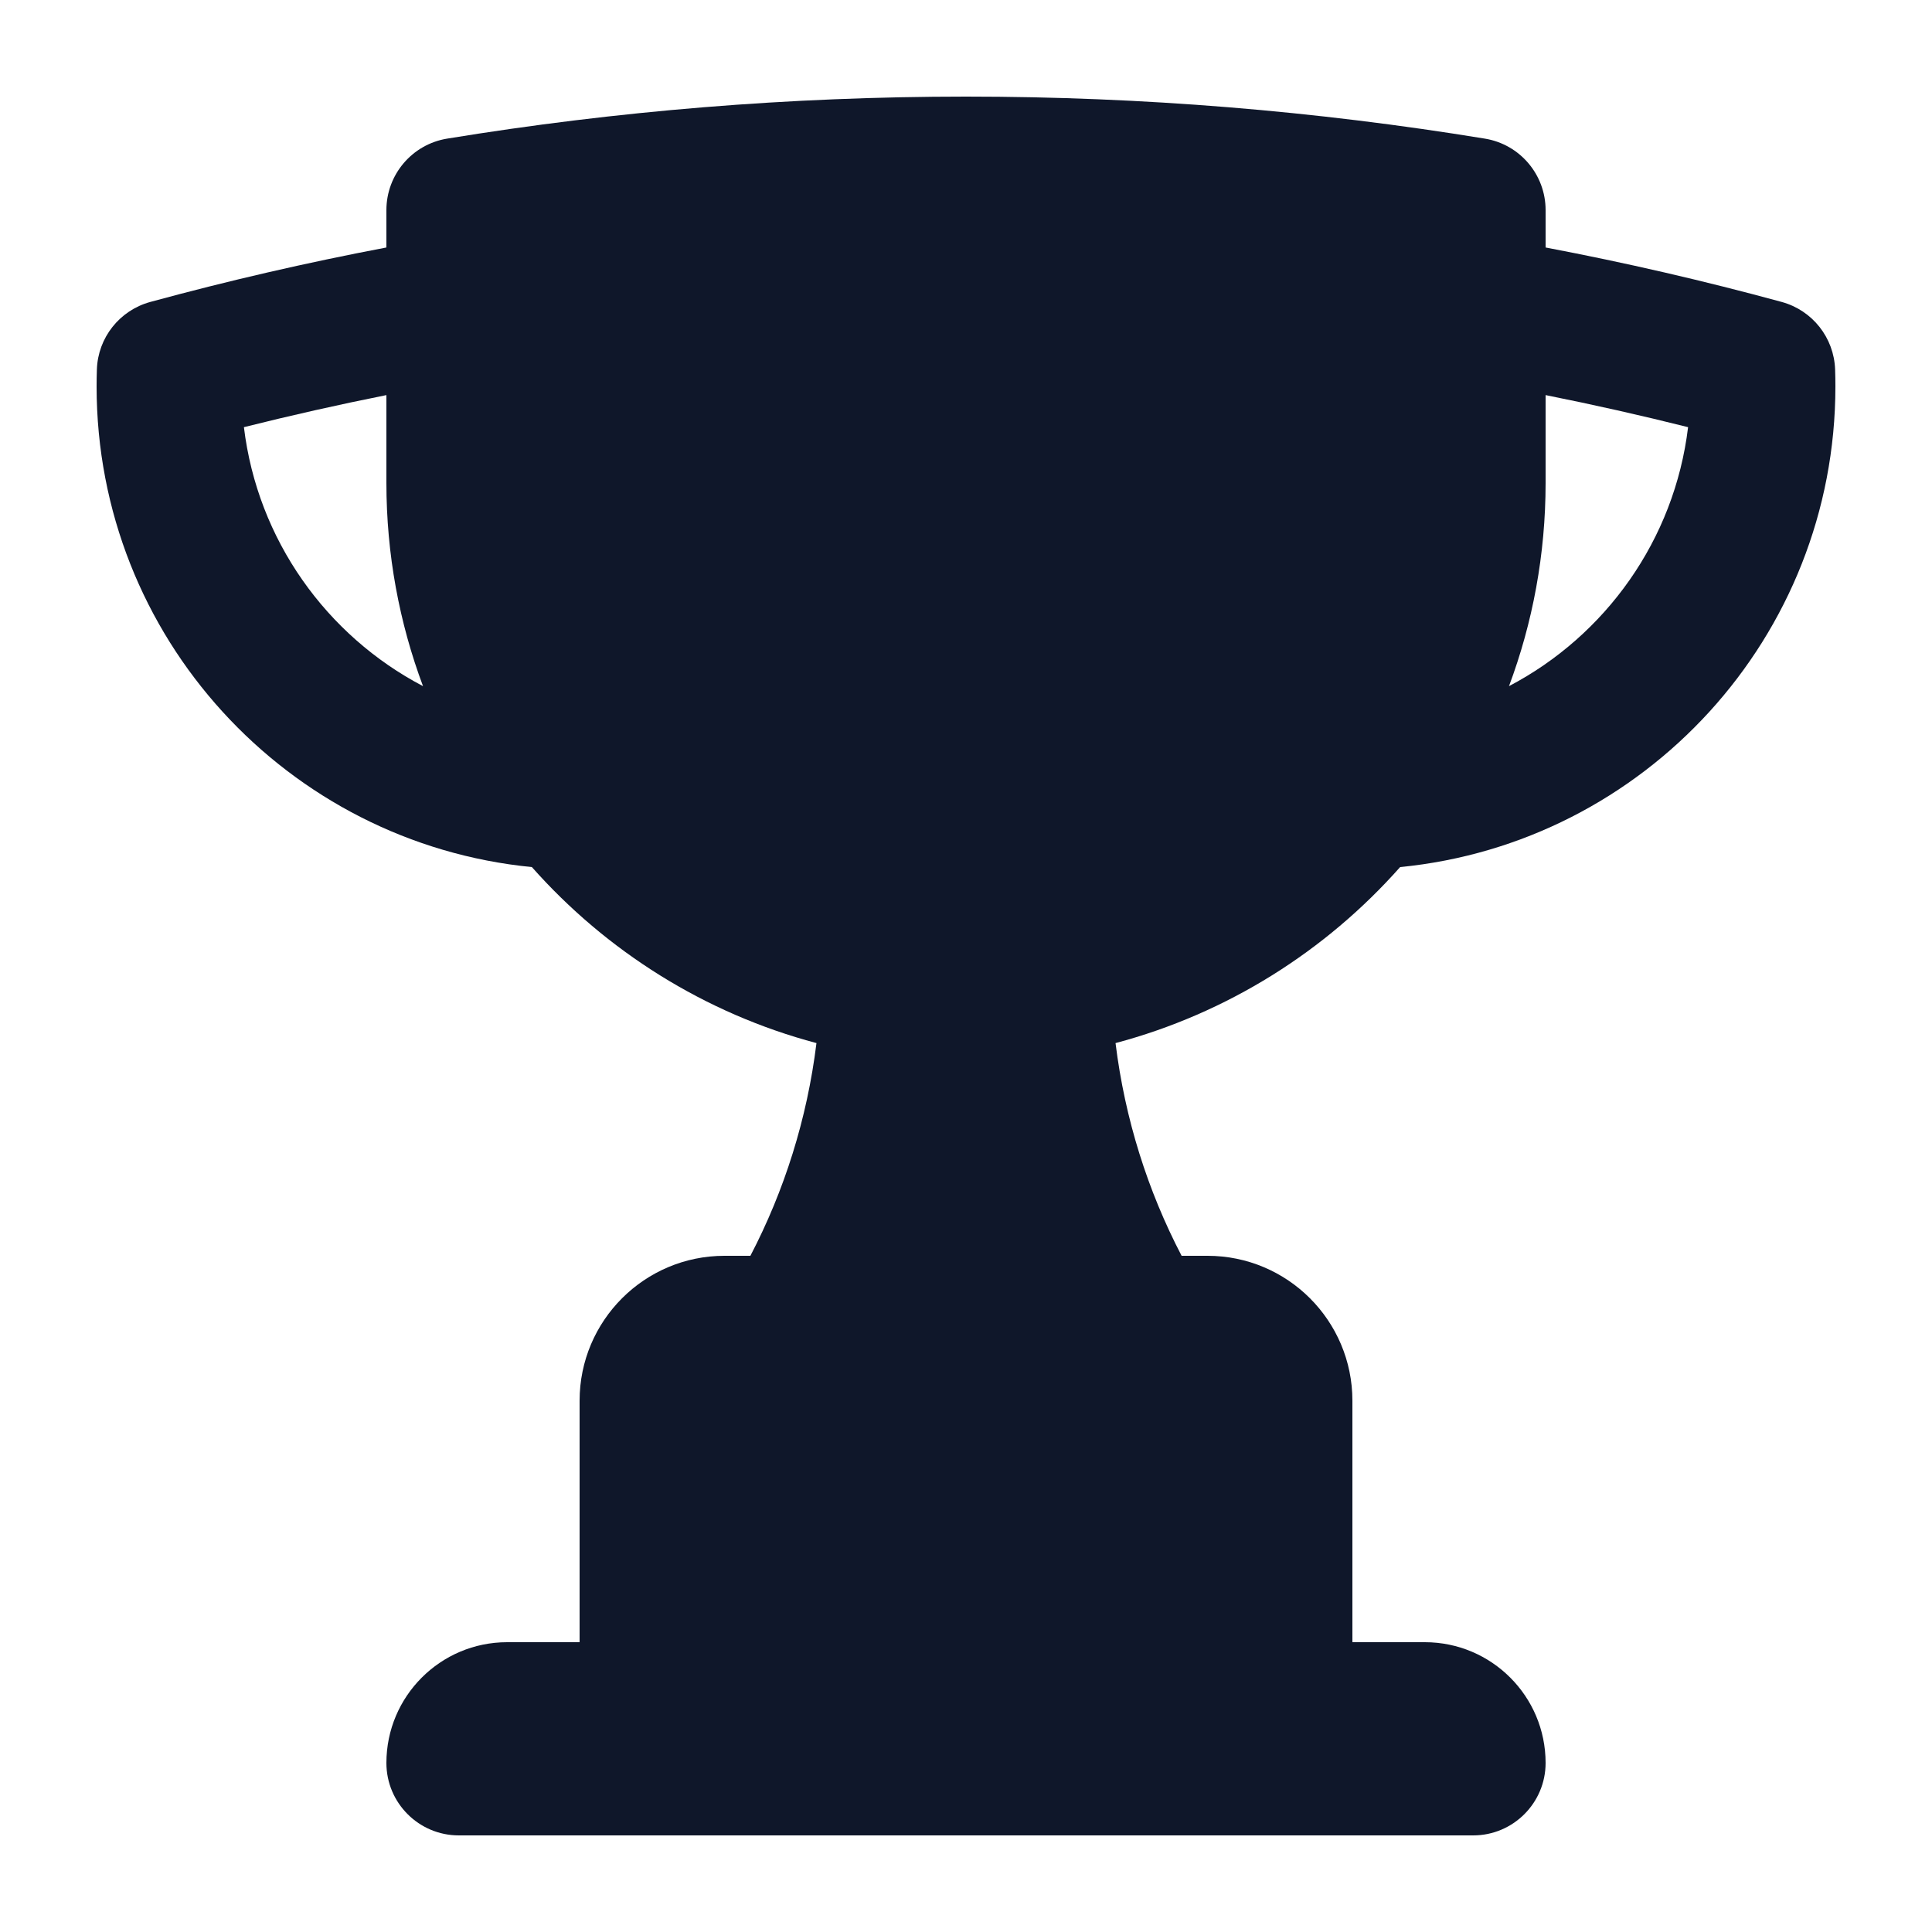
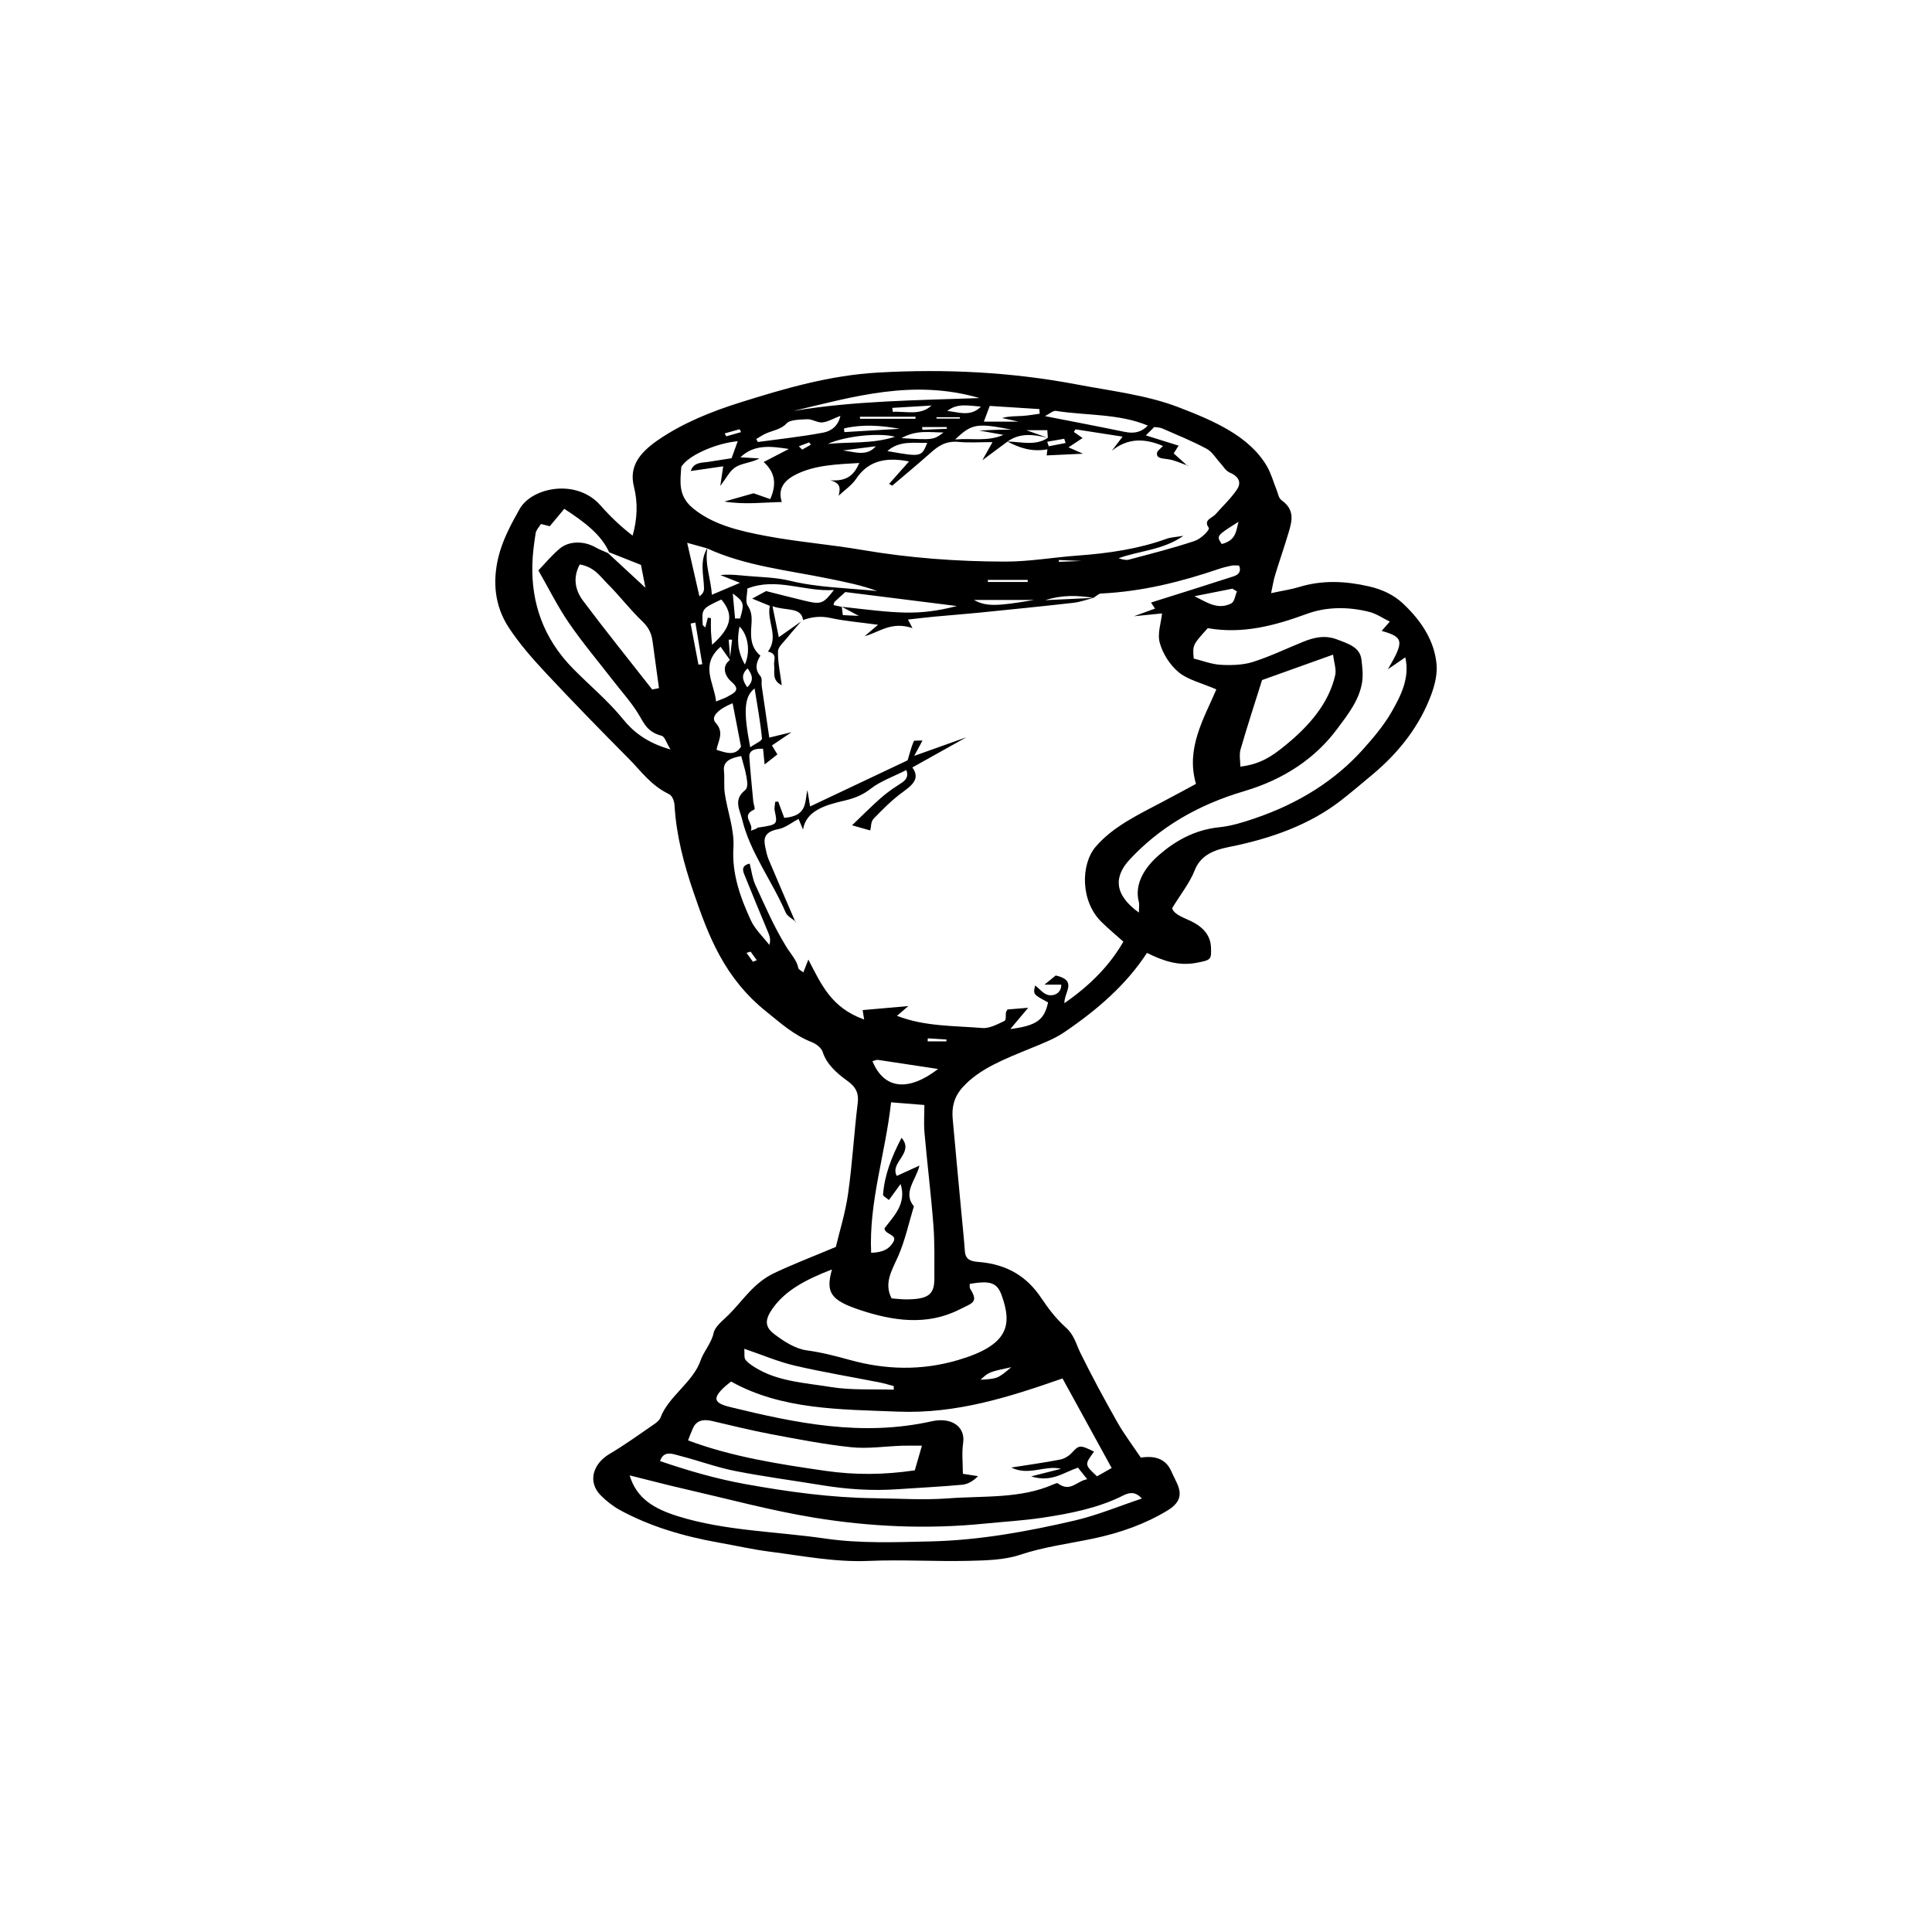
- <svg xmlns="http://www.w3.org/2000/svg" width="20" height="20" viewBox="0 0 20 20" fill="none">
-   <path fill-rule="evenodd" clip-rule="evenodd" d="M10 1C8.172 1 6.377 1.149 4.629 1.435C4.266 1.494 4 1.808 4 2.175V2.562C3.173 2.719 2.358 2.907 1.555 3.126C1.238 3.213 1.014 3.495 1.003 3.824C1.001 3.882 1 3.941 1 4C1 6.595 2.976 8.728 5.506 8.976C6.276 9.845 7.294 10.49 8.452 10.798C8.355 11.584 8.119 12.327 7.768 13H7.5C6.672 13 6 13.672 6 14.5V17H5.25C4.56 17 4 17.56 4 18.25C4 18.664 4.336 19 4.75 19H15.25C15.664 19 16 18.664 16 18.25C16 17.56 15.44 17 14.75 17H14V14.5C14 13.672 13.328 13 12.5 13H12.232C11.881 12.327 11.645 11.584 11.548 10.798C12.706 10.49 13.724 9.845 14.494 8.976C17.023 8.728 19 6.595 19 4C19 3.941 18.999 3.882 18.997 3.824C18.985 3.495 18.762 3.213 18.445 3.126C17.642 2.907 16.827 2.719 16 2.562V2.175C16 1.808 15.734 1.494 15.371 1.435C13.623 1.149 11.829 1 10 1ZM2.525 4.422C3.012 4.3 3.504 4.189 4 4.09V5C4 5.739 4.134 6.448 4.379 7.103C3.381 6.58 2.666 5.59 2.525 4.422ZM17.475 4.422C17.334 5.59 16.619 6.58 15.621 7.103C15.866 6.448 16 5.739 16 5V4.09C16.496 4.189 16.988 4.3 17.475 4.422Z" fill="#0F172A" />
+ <svg xmlns="http://www.w3.org/2000/svg" viewBox="0 0 500 500" fill="currentColor" aria-hidden="true">
+   <path d="M328.96 153.51c3.24-.7 5.32-.99 7.25-1.59 6-1.85 11.99-1.55 18.01-.18 3.57.81 6.52 2.24 8.9 4.48 4.91 4.61 8.1 9.77 8.65 15.62.25 2.65-.44 5.46-1.41 8.05-2.88 7.7-7.97 14.55-15.11 20.52-2.67 2.24-5.33 4.49-8.1 6.66-8.06 6.3-18.12 9.97-29.24 12.16-4.4.87-7.36 2.5-8.74 6.04-1.25 3.2-3.62 6.16-5.81 9.74.25 1.28 2.09 2.16 4.17 3.06 3.67 1.59 5.81 3.88 5.88 7.29.07 2.94.03 3.07-3.56 3.78-4.89.97-8.88-.5-13.02-2.53-5.31 8.19-12.87 14.77-21.55 20.63-2.5 1.68-5.64 2.87-8.63 4.1-6.5 2.68-13.09 5.17-17.46 9.98-2.31 2.54-2.9 5.25-2.64 8.17.73 8.14 1.5 16.27 2.26 24.41.31 3.28.66 6.56.89 9.85.12 1.65.81 2.64 3.31 2.82 8.03.58 13.01 4.17 16.48 9.37 1.78 2.66 3.78 5.32 6.31 7.58 2.24 1.99 2.67 4.29 3.77 6.54 2.97 6.03 6.19 12 9.54 17.92 1.78 3.15 4.05 6.14 6.13 9.25 4.4-.68 6.73.83 7.94 3.64.53 1.22 1.22 2.41 1.69 3.64.99 2.57.31 4.56-2.74 6.41-5.78 3.5-12.18 5.79-19.29 7.28-6.31 1.32-12.76 2.14-18.88 4.19-4.02 1.35-8.95 1.46-13.5 1.56-8.52.19-17.09-.35-25.58.01-8.78.38-17.09-1.3-25.54-2.37-4.51-.57-8.92-1.59-13.39-2.38-9.21-1.64-17.87-4.23-25.55-8.43-1.82-1-3.42-2.3-4.8-3.65-3.57-3.46-2.32-8.23 2.25-10.92 4-2.36 7.66-5.03 11.42-7.61.69-.47 1.43-1.09 1.67-1.73 2.03-5.48 8.46-9.16 10.39-14.83.78-2.29 2.8-4.44 3.35-7.06.35-1.68 2.38-3.21 3.87-4.69 3.78-3.74 6.4-8.26 11.92-10.87 4.78-2.26 9.83-4.19 15.85-6.72.92-3.91 2.46-8.79 3.16-13.74 1.11-7.82 1.54-15.69 2.5-23.52.28-2.34-.32-4.03-2.67-5.71-2.89-2.06-5.42-4.41-6.41-7.51-.3-.95-1.55-2.01-2.74-2.48-4.85-1.91-8.11-4.96-11.78-7.89-11-8.79-15.07-19.76-18.88-30.89-2.52-7.36-4.48-14.8-4.92-22.42-.06-1.05-.49-2.56-1.46-3.03-4.72-2.28-7.17-5.92-10.33-9.1-7.31-7.35-14.53-14.76-21.55-22.27-3.5-3.75-6.89-7.63-9.58-11.74-3.73-5.7-4.16-12-2.7-18.12 1.02-4.3 3.23-8.52 5.53-12.57 3.18-5.59 14.72-7.96 20.93-.9 2.39 2.72 5.06 5.31 8.3 7.81 1.23-4.3 1.38-8.58.35-12.64-1.34-5.25 1.44-8.8 6.23-12.1 6.29-4.33 13.64-7.34 21.41-9.77 11.47-3.59 23.02-6.99 35.65-7.7 17.31-.97 34.35-.13 51.24 3.07 8.88 1.69 18.04 2.73 26.26 5.86 9.39 3.58 18.51 7.59 23.01 15.31 1.13 1.94 1.67 4.08 2.51 6.12.38.94.49 2.13 1.33 2.73 3.33 2.37 2.71 5.17 1.88 7.99-1.11 3.77-2.42 7.5-3.57 11.26-.42 1.32-.62 2.7-1.06 4.76zm-57.78-40.2c-.04-.55-.08-1.09-.14-1.97h-5.39c2.1.76 3.81 1.37 5.52 1.98-3.67-.92-7.27-1.33-10.42.95-1.87 1.39-3.74 2.78-6.52 4.84 1.14-2.03 1.74-3.1 2.63-4.69-3.38 0-6.06.2-8.68-.05-3.66-.35-5.59 1.26-7.61 3.06-3.15 2.8-6.44 5.51-9.67 8.26-.27-.15-.53-.31-.8-.46 1.69-1.9 3.38-3.81 5.15-5.81-6.73-1.35-10.9.32-13.71 4.53-1.07 1.61-2.97 2.9-4.5 4.34.34-1.62.82-3.2-2.18-4 4.57.36 6.24-1.58 7.53-4.47-6.03.35-11.56.55-16.4 2.98-3.45 1.73-4.65 4-3.66 7.12-4.75.09-9.5.73-14.87-.12 2.99-.85 5.21-1.47 7.57-2.14 1.21.43 2.63.92 4.31 1.51 1.6-3.66 1.44-6.75-1.7-9.6 2.41-1.25 4.46-2.31 6.52-3.38-4.58-.68-8.9-1.32-12.55 2.16 2.12.12 3.54.21 4.95.29-2.03 1.09-4.51 1.23-6.11 2.2-1.61.97-2.35 2.75-4.04 4.9.34-2.24.53-3.54.76-5.06-3.12.45-5.59.81-8.41 1.22.81-2.42 3.04-2.1 4.79-2.4 1.84-.31 3.7-.58 5.78-.91.52-1.44 1.03-2.83 1.59-4.4-5.38.47-12.03 3.4-14.1 5.97-.2.25-.49.5-.51.76-.26 3.68-.85 7.34 2.89 10.5 5.14 4.34 12.11 5.99 19.12 7.3 8.15 1.53 16.59 2.2 24.79 3.6 12.21 2.09 24.59 3.01 37.05 3.02 6.21.01 12.42-1.1 18.65-1.55 8.04-.58 15.85-1.72 23.18-4.38 1-.36 2.23-.4 4.27-.74-5.26 3.71-11.49 3.86-16.76 5.8.92.31 1.88.57 2.62.37 5.73-1.53 11.52-2.99 17.07-4.85 1.66-.56 4.01-2.88 3.63-3.41-1.47-2.03.85-2.46 1.76-3.49 1.88-2.13 4.03-4.15 5.55-6.41 1.06-1.58.77-3.24-1.83-4.35-1.14-.49-1.73-1.69-2.56-2.58-1.15-1.23-1.97-2.8-3.51-3.63-3.63-1.95-7.59-3.56-11.46-5.25-.6-.26-1.42-.26-2.05-.36-.8.79-1.43 1.42-2.18 2.17 2.92.91 5.67 1.77 8.48 2.65-.62.98-1.01 1.59-1.27 2.01 1.3 1.17 2.47 2.22 3.65 3.28l.11-.08c-1.82-.61-3.58-1.51-5.48-1.73-1.53-.18-2.73-.29-2.61-1.52.06-.65 1.02-1.25 1.57-1.87-5.03-2.14-9.32-1.96-13.27 1.25.87-1.14 1.75-2.28 2.81-3.67-4.2-.65-8.19-1.27-12.18-1.89l-.44.68c.8.55 1.59 1.1 2.27 1.57l-3.66 2.41c1.64.72 2.82 1.24 3.76 1.65-3.17.15-6.32.3-9.41.44.04-.29.1-.82.2-1.58-4.07.75-7.31-.4-10.36-2.02 3.55.07 7.28 1.21 10.47-.95zm-82.31 57.51c.2-1.76.39-3.51.59-5.27h-.88c.15 1.8.29 3.6.44 5.4-.79-1.11-1.58-2.22-2.53-3.57-5.43 4.76-1.68 9.23-1.17 14.16 1.51-.62 2.21-.84 2.8-1.17 1.97-1.07 3.73-1.8 1.07-4.03-1.14-.96-2.79-3.6-.32-5.52zm28.98-13.77c.08.65.16 1.31.27 2.14 1.18.06 2.4.12 4.13.2-1.79-.96-3.08-1.66-4.38-2.36 14.07 1.6 19.5 2.46 29.77-.19-9.99-1.25-19.14-2.4-28.86-3.62-.84.75-1.82 1.61-2.75 2.5-.2.19-.19.49-.33.88.71.15 1.43.3 2.15.45zm-21.07 12.63c-1.03 1.76-1.58 3.44 0 5.28.57.66.23 1.75.36 2.63.63 4.35 1.28 8.7 1.95 13.3 2.21-.54 3.99-.97 5.76-1.4-1.64 1.11-3.27 2.21-5.07 3.43.43.71.89 1.47 1.41 2.32-.86.68-1.84 1.44-3.31 2.6-.17-1.7-.28-2.85-.4-4.07-2.37-.09-3.66.54-3.55 2.15.27 3.85.66 7.7 1.02 11.56.07.7.58 1.86.24 2.03-3.63 1.69.04 3.54-.89 5.49.85-.31 1.14-.4 1.41-.52.15-.07.24-.27.38-.29 5.19-.77 5.15-.77 4.41-4.35-.16-.75.07-1.55.12-2.33.26-.02.52-.05.78-.07.54 1.45 1.07 2.9 1.56 4.22 6.1-.49 5.25-4.11 6-7.19.21 1.28.42 2.57.69 4.24 8.78-4.15 17.09-8.08 25.24-11.94.53-1.75.93-3.39 1.6-4.97.09-.21 1.47-.11 2.25-.15-.7 1.3-1.29 2.38-2.14 3.97 5.07-1.81 9.28-3.31 13.49-4.81-4.57 2.55-9.14 5.11-13.98 7.81 2.04 2.79.14 4.47-2.38 6.3-2.87 2.08-5.3 4.53-7.64 6.97-.74.77-.61 2-.87 3.03-1.64-.46-3.28-.93-4.71-1.33 2.64-2.53 4.84-4.76 7.22-6.87 1.42-1.27 3.03-2.45 4.72-3.53 1.47-.94 2.91-1.75 2.11-3.9-3.34 1.69-6.73 2.89-9.15 4.78-2.06 1.61-4.08 2.48-6.91 3.14-4.88 1.13-9.9 2.58-10.68 7.48-.39-.94-.71-1.7-1.15-2.75-1.92 1.01-3.42 2.3-5.24 2.64-3.61.68-3.84 2.4-3.4 4.55.23 1.13.46 2.27.91 3.35 2.28 5.42 4.63 10.82 6.96 16.23l.13-.09c-.92-.81-2.3-1.52-2.7-2.46-3.46-8.09-9.22-15.57-11.25-24.03-.63-2.62-2.37-5.14.76-7.65.81-.65.54-2.22.36-3.34-.28-1.8-.89-3.58-1.38-5.47-2.94.52-4.71 1.43-4.46 3.81.2 1.96-.07 3.95.22 5.9.7 4.68 2.52 9.38 2.23 14.01-.42 6.66 1.73 12.79 4.55 18.87 1.04 2.24 3.13 4.2 4.74 6.29.48-1.45 0-2.51-.44-3.57-2.04-4.92-4.1-9.82-6.07-14.76-.42-1.05-.66-2.25 1.43-2.72.49 1.9.68 3.8 1.48 5.54 2.48 5.39 4.82 10.84 8 16 1.12 1.83 2.74 3.46 3.12 5.54.06.31.65.57 1.28 1.08.41-1.05.73-1.86 1.3-3.32 3.34 6.38 5.86 12.44 14.44 15.51-.15-.96-.26-1.59-.39-2.44 3.94-.35 7.54-.66 11.82-1.04-1.2 1.03-1.98 1.7-2.93 2.53 7.21 2.79 14.81 2.55 22.12 3.15 1.81.15 3.94-1 5.68-1.83.54-.26.26-1.46.41-2.22.05-.25.25-.48.4-.75 1.54-.13 3.06-.25 5.35-.44-1.77 2.1-3.13 3.72-4.64 5.51 6.8-.88 8.81-2.35 9.78-6.9-3.89-2.08-3.89-2.08-3.34-4.38 1.1.82 2.21 2.35 3.62 2.51 1.84.22 3.2-1.02 3.13-2.72h-4.35c1.31-1.06 2.2-1.79 2.93-2.38 5.74 1.31 2.12 4.34 2.24 7.17 6.89-4.78 11.79-9.91 15.26-15.92-1.97-1.76-3.89-3.36-5.63-5.06-5.54-5.4-5.42-14.99-1.53-19.52 4.42-5.16 10.96-8.27 17.36-11.64 3.07-1.61 6.09-3.27 8.59-4.61-2.71-9.22 2.1-16.99 5.27-24.46-3.71-1.61-7.46-2.51-9.72-4.41-2.43-2.03-4.14-4.89-4.91-7.59-.69-2.41.31-5.1.58-7.66-2.42.24-4.84.49-7.26.73 1.82-.66 3.63-1.32 5.44-1.98-.48-.72-.85-1.27-1.04-1.56 7.41-2.34 14.41-4.52 21.36-6.78 1.58-.51 1.98-1.53 1.42-2.8-.81 0-1.4-.09-1.92.02-1.1.22-2.19.49-3.23.84-9.74 3.31-19.75 5.86-30.54 6.38-.69.03-1.33.74-1.99 1.14-4.18-.72-8.34-.76-12.45.58 4.15-.19 8.31-.38 12.46-.58-1.74.43-3.43 1.07-5.22 1.27-8.25.93-16.52 1.76-24.79 2.59-3.72.37-7.47.64-11.19.99-2.32.22-4.62.51-6.81.75.43.82.62 1.17 1.17 2.21-5.58-1.84-8.58 1.1-12.38 2.09.97-.83 1.94-1.65 3.47-2.95-4.61-.63-8.56-.94-12.32-1.76-2.63-.57-4.81-.27-7.09.53-.47-3.45-4.35-2.3-7.91-3.57.61 3 1.06 5.23 1.63 8.02 2.32-1.64 4.05-2.86 5.79-4.08-1.2 1.39-2.44 2.75-3.57 4.17-.93 1.17-2.41 2.39-2.43 3.6-.05 2.91.61 5.83.98 8.75-2.67-1.33-1.74-3.43-1.98-5.26-.17-1.26 1.01-2.85-1.6-3.47 2.94-3.88-.39-7.82.5-11.83-1.6-.65-3.02-1.23-4.58-1.87 1.32-.72 2.37-1.29 3.6-1.95 3.13.79 6.55 1.67 9.99 2.5 4.25 1.02 4.83.81 7.57-2.79-7.63.55-14.84-3.36-22.41-.36 0 1.68-.63 3.33.13 4.47 1.58 2.38.78 4.75.83 7.12.01 2.09.42 4.1 2.41 5.77zm-13.68-27.91c-.81 4.05.85 7.9 1.14 12.15 2.72-1.15 4.74-2.01 7.26-3.08-1.99-.79-3.52-1.4-5.06-2.01 2.46-.26 4.69.03 6.93.23 3.78.33 7.4.34 11.3 1.29 7.08 1.72 14.85 1.83 22.34 2.61-3.93-1.47-8.08-2.3-12.22-3.15-10.77-2.22-22.02-3.35-31.76-7.89-1.65-.46-3.31-.92-5.19-1.44 1.14 5 2.16 9.42 3.17 13.84.97-.68 1.2-1.38 1.19-2.07-.08-3.52-1.22-7.08.9-10.48zm-25.46 1.16c-2.04-4.61-6.41-7.84-11.6-11.25-1.4 1.68-2.54 3.03-3.76 4.5-.4-.1-1.23-.3-2.29-.57-.49.82-1.24 1.56-1.36 2.35-.42 2.69-.79 5.4-.86 8.11-.25 9.81 2.69 18.99 10.56 27 4.28 4.35 9.11 8.35 12.9 13.04 2.47 3.05 5.97 6.08 12.3 7.85-1.13-1.8-1.44-3.32-2.36-3.56-3.84-1.01-4.6-3.47-6.06-5.81-1.84-2.96-4.32-5.71-6.52-8.55-3.82-4.94-7.9-9.78-11.38-14.86-2.92-4.26-5.14-8.79-7.88-13.56 1.72-1.79 3.41-3.87 5.55-5.66 2.42-2.02 6.27-1.99 9.19-.33 1.02.58 2.18 1.01 3.28 1.51 3.02 2.79 6.04 5.58 9.69 8.97-.47-2.42-.84-4.28-1.16-5.92l-8.24-3.26zm137.11 93.25c0-1.37.15-2.09-.02-2.76-1.27-4.83 1.75-9.16 5.34-12.25 3.79-3.27 8.84-6.41 15.49-7.08 3.16-.32 6.27-1.31 9.21-2.31 11.59-3.94 20.91-9.96 27.98-17.85 2.76-3.08 5.44-6.28 7.39-9.68 2.49-4.35 4.75-8.88 3.55-14.13-1.8 1.23-3.15 2.15-4.5 3.08 4.25-7.25 4.12-8.31-1.62-9.92.6-.69 1.19-1.36 2.11-2.41-1.85-.9-3.41-2.02-5.28-2.5-5.45-1.39-11.11-1.37-16.25.52-8.23 3.02-16.54 5.26-25.58 3.68-3.93 4.34-3.93 4.34-3.64 7.86 2.24.55 4.57 1.48 6.97 1.62 2.75.16 5.83.06 8.32-.73 4.53-1.44 8.72-3.48 13.08-5.24 2.77-1.12 5.59-1.78 8.7-.6 3.04 1.15 5.99 2.04 6.35 5.28.22 1.98.47 3.83.15 5.84-.71 4.57-3.65 8.32-6.56 12.2-5.55 7.41-13.61 12.9-23.9 15.94-12.44 3.67-22.05 9.56-29.57 17.59-4.06 4.3-4.45 9.01 2.28 13.85zM189.2 357.54c-.88.72-1.42 1.12-1.89 1.57-2.86 2.76-2.61 4 1.64 5.03 17 4.15 34.07 7.73 52.17 3.69 5.29-1.18 8.75 1.53 8.14 5.59-.39 2.65-.07 5.36-.07 8l3.92.61c-1.21 1.23-2.59 2.08-4.09 2.22-5.5.51-11.03.76-16.55 1.15-6.73.48-13.36.03-19.95-1.06-7.45-1.22-14.99-2.21-22.36-3.67-4.77-.95-9.28-2.64-13.97-3.84-1.87-.47-4.43-1.67-5.36 1.3 7.27 2.48 14.46 4.58 22.15 5.97 11.02 1.98 22.05 3.51 33.39 3.64 6.33.08 12.71.51 18.97.04 9.2-.69 18.85.14 27.33-3.65.32-.14.92-.36 1.04-.27 3.33 2.45 4.83-.53 7.66-1.04-1.02-1.28-1.73-2.16-2.4-3-3.9 1.34-6.82 3.88-12.11 2.27 3.06-.78 5.4-1.37 7.74-1.97-4.29-1-8.27 1.93-12.89-.32 4.62-.73 8.67-1.29 12.65-2.06 1.11-.22 2.25-.93 2.93-1.66 1.99-2.15 2.17-2.21 5.85-.4-2.48 3.38-2.48 3.38.77 6.39l3.79-2.15c-4.38-7.99-8.48-15.46-12.72-23.18-13.81 4.81-27.35 9.18-42.55 8.59-14.91-.59-30.08-.45-43.23-7.79zm26.11-29.01c-6.92 2.67-12.14 5.49-15.38 10.14-1.84 2.63-2.23 4.59.45 6.6 2.37 1.78 5.34 3.78 8.41 4.2 3.92.54 7.44 1.46 11.13 2.48 9.21 2.55 18.52 2.83 28 .04 13.12-3.86 14.08-9.02 11.32-16.74-1.2-3.35-2.97-3.87-8.27-2.99.03.42-.12.91.11 1.26 2.24 3.56.61 3.67-2.78 5.38-8.54 4.33-17.45 2.88-25.77.11-7.8-2.57-8.82-4.69-7.22-10.48zm-52.36 53.3c1.81 6.03 6.38 8.67 12.59 10.6 12.21 3.79 25.38 3.9 38.06 5.75 8.87 1.3 18.27.95 27.4.73 12.66-.31 24.97-2.58 37.01-5.37 5.99-1.39 11.58-3.75 17.5-5.72-1.84-2.04-3.47-1.47-4.93-.74-6.35 3.19-13.56 4.63-20.89 5.72-4.86.72-9.83 1.01-14.75 1.5-14.95 1.51-29.86.84-44.45-1.57-11.16-1.84-22-4.79-32.95-7.3-4.54-1.03-8.99-2.21-14.59-3.6zm75-80.18c-.89 3.8-4.41 6.96-1.44 10.55-1.31 4.29-2.23 8.68-4.04 12.85-1.56 3.59-3.82 6.97-1.72 10.97 1.24.09 2.57.27 3.89.26 5.59-.05 7.18-1.23 7.17-5.38-.01-4.58.11-9.17-.24-13.73-.61-8-1.6-15.98-2.31-23.98-.21-2.4-.03-4.81-.03-7.22-2.92-.23-5.5-.44-8.62-.69-1.43 13.12-5.77 25.77-5.16 38.94 3.1-.1 4.65-.96 5.73-2.78 1.21-2.03-2.31-1.93-2.27-3.57 2.43-3.17 5.78-6.38 4.16-11.45-1.25 1.71-2.04 2.8-3.02 4.14-.67-.59-1.55-1-1.52-1.38.37-4.93 2.11-9.61 4.79-14.72 3.41 3.96-3.13 6.33-1.24 9.87 1.78-.82 3.49-1.59 5.87-2.68zm.64 72.49c-2.18 0-3.67-.04-5.16.01-4.39.15-8.86.84-13.13.39-6.98-.73-13.86-2.08-20.72-3.37-5.18-.98-10.26-2.24-15.36-3.43-2.51-.59-4.07.08-4.88 1.86-.42.92-.75 1.86-1.28 3.17 11.37 4.26 23.47 6.14 35.61 7.89 7.55 1.09 15.1 1.05 23.08-.14.59-2.03 1.17-4.04 1.84-6.38zM321 198.4c5.3-.62 8.3-2.83 11.17-5.12 6.64-5.3 11.73-11.27 13.38-18.55.34-1.51-.29-3.14-.55-5.31-6.76 2.42-12.56 4.5-18.38 6.58-1.89 6.03-3.84 11.98-5.57 17.96-.39 1.38-.05 2.88-.05 4.44zm-152.21-19.96c.58-.12 1.17-.23 1.75-.35-.55-4.07-1.1-8.15-1.67-12.22-.26-1.85-.95-3.47-2.61-5.04-3.27-3.12-5.89-6.62-9.07-9.79-1.88-1.87-3.31-4.26-7.14-4.97-1.81 3.34-1.29 6.56.88 9.45 5.79 7.72 11.89 15.3 17.86 22.92zm62.52 181.21c-.01-.31-.01-.63-.02-.94-1.25-.32-2.48-.71-3.76-.96-7.29-1.44-14.67-2.65-21.85-4.33-4.28-1-8.25-2.72-13.06-4.36.13 1.25-.16 2.33.41 2.98.91 1.02 2.31 1.85 3.67 2.59 5.47 2.94 12.15 3.33 18.4 4.34 5.22.85 10.79.5 16.21.68zm-25.97-253.3c15.69-2.62 31.7-2.75 48.17-3.33-17.2-5-32.62-.34-48.17 3.33zm65.09 1.34c7.24 1.42 13.93 2.69 20.59 4.07 2.5.52 4.35.12 6.04-1.62-7.52-3.14-15.93-2.56-23.78-3.8-.71-.12-1.71.78-2.85 1.35zm-44.64 166.94c2.97 7.24 9.23 7.99 16.99 2.02-5.33-.81-10.46-1.6-15.6-2.36-.31-.05-.69.15-1.39.34zm-36.19-92.64c-3.7 1.51-5.79 3.55-4.4 5.05 2.35 2.55.59 4.82.24 7.01 2.42.78 4.88 1.7 6.33-.83-.72-3.72-1.43-7.44-2.17-11.23zm6.12-68.37c.14.26.27.51.41.77 5.67-.78 11.4-1.38 16.98-2.44 2.18-.41 3.89-1.91 4.38-4.33-1.96.75-3.26 1.57-4.68 1.7-1.21.11-2.57-.85-3.84-.82-1.86.06-4.57.15-5.33 1.01-1.44 1.62-3.56 1.86-5.41 2.67-.9.4-1.68.96-2.51 1.44zm-12.53 46.23c.27.04.53.09.8.13 0 1.14-.04 2.29.01 3.43.04 1.02.17 2.05.3 3.46 5.11-4.57 5.65-7.84 2.38-11.72-5.08 2.38-5.08 2.38-4.81 6.55.01.18.32.35.66.7.24-.96.45-1.76.66-2.55zm10.97 33.55c1.34-.97 3.1-1.68 3.04-2.3-.4-4.18-1.18-8.34-1.91-12.93-2.74 2.12-2.92 6-1.13 15.23zm60.46-84.28h8.97c-1.93-.43-3.09-.68-4.26-.94 1.86-.51 3.56-.44 5.25-.54 1.51-.09 3-.37 4.49-.57-.03-.4-.05-.8-.08-1.2l-12.85-.82c-.55 1.48-.93 2.5-1.52 4.07zm-1.19 2.3c2.46-.1 3.75-.17 5.04-.2 1.11-.03 2.23-.01 3.35-.01-8.98-1.8-10.35-1.56-14.63 2.53 4.42-.4 8.4.6 12.49-1.2-1.69-.3-3.38-.61-6.25-1.12zm66.69 41.64c-.39-.24-.78-.47-1.17-.71l-9.82 1.95c3.12 1.53 5.94 3.61 9.43 1.91 1-.49 1.06-2.07 1.56-3.15zm-105.9-38.17c5.61-.59 11.47.05 17.41-1.86-4.09-1.09-12.79-.22-17.41 1.86zm15.43 1.85c8.81 1.55 8.81 1.55 10.32-2.12-3.51.07-7.21-.65-10.32 2.12zm-36.88 55.23c1.52-3.37.83-7.67-1.39-9.83-.64 3.31-.59 6.29 1.39 9.83zm59.29-16.7c3.19 1.75 5.89 1.64 15.56 0h-15.56zm-19.22-44.3c-4.96-.9-9.77-1.2-14.42-.09.03.32.07.63.1.95 4.78-.29 9.55-.58 14.32-.86zm87.69 24.07c-5.76 3.63-5.76 3.63-4.34 5.75 3.76-.94 3.71-3.47 4.34-5.75zm-140.57 26.08c-.41.09-.82.17-1.23.26.68 3.54 1.36 7.09 2.03 10.63.33-.04.66-.07.99-.11-.59-3.6-1.19-7.19-1.79-10.78zm50.95-55.56c.05.34.11.69.16 1.03 3.39-.22 7.05 1.07 10.02-1.64-3.39.2-6.78.41-10.18.61zm2.38 7.83c8.17.49 8.34.47 10.89-1.47-3.59.01-6.94-.75-10.89 1.47zm11.86-7.03c2.83.25 6.02 1.63 8.71-1.13-3.27-.26-6.16-.93-8.71 1.13zm16.57 247.47c-5.78 1.24-5.78 1.24-7.96 3.25 4.4-.27 4.47-.3 7.96-3.25zm-71.49-193.76h1.29c1.16-3.85 1.05-4.32-1.88-6.47.22 2.42.4 4.45.59 6.47zm46.71-51.69c0-.18 0-.35-.01-.53h-14.37v.53h14.38zm-10.27 7.11c-2.85.36-5.69.73-8.54 1.09 3 .32 6.15 1.69 8.54-1.09zm-33.19 57.49c-1.66 1.53-1.47 2.97-.08 4.89 1.99-1.95 1.09-3.45.08-4.89zm62.17-22.9c0 .18 0 .35.01.53h10.31c0-.18 0-.35-.01-.53h-10.31zm24.22-4.9l-5.84-.25v.47c1.63-.07 3.26-.13 5.84-.22zm-8.85-30.86l.39 1.17c1.46-.28 2.92-.56 4.37-.84-.12-.37-.24-.73-.36-1.1-1.47.26-2.93.52-4.4.77zm-25.96-3.35c-.02-.15-.05-.3-.07-.45h-6.34c.02.24.04.48.07.71 2.11-.08 4.22-.17 6.34-.26zm3.35-2.64c0-.12-.01-.23-.01-.35h-6.04c.01.12.01.23.02.35h6.03zm-60.88 3.84c.14.25.28.5.43.75 1.28-.36 2.55-.73 3.83-1.09-.13-.25-.25-.49-.38-.74l-3.88 1.08zm57.39 157.33l.03-.48-4.84-.3c-.01.26-.02.52-.04.78h4.85zm-50.67-23.22c-.35.11-.7.21-1.05.32.55.77 1.1 1.53 1.65 2.3.34-.13.67-.27 1.01-.4-.54-.75-1.08-1.49-1.61-2.22zm12.49-130.78c.29.29.58.57.87.86.75-.43 1.51-.86 2.26-1.28l-.47-.59c-.9.33-1.78.67-2.66 1.01z" />
</svg>
